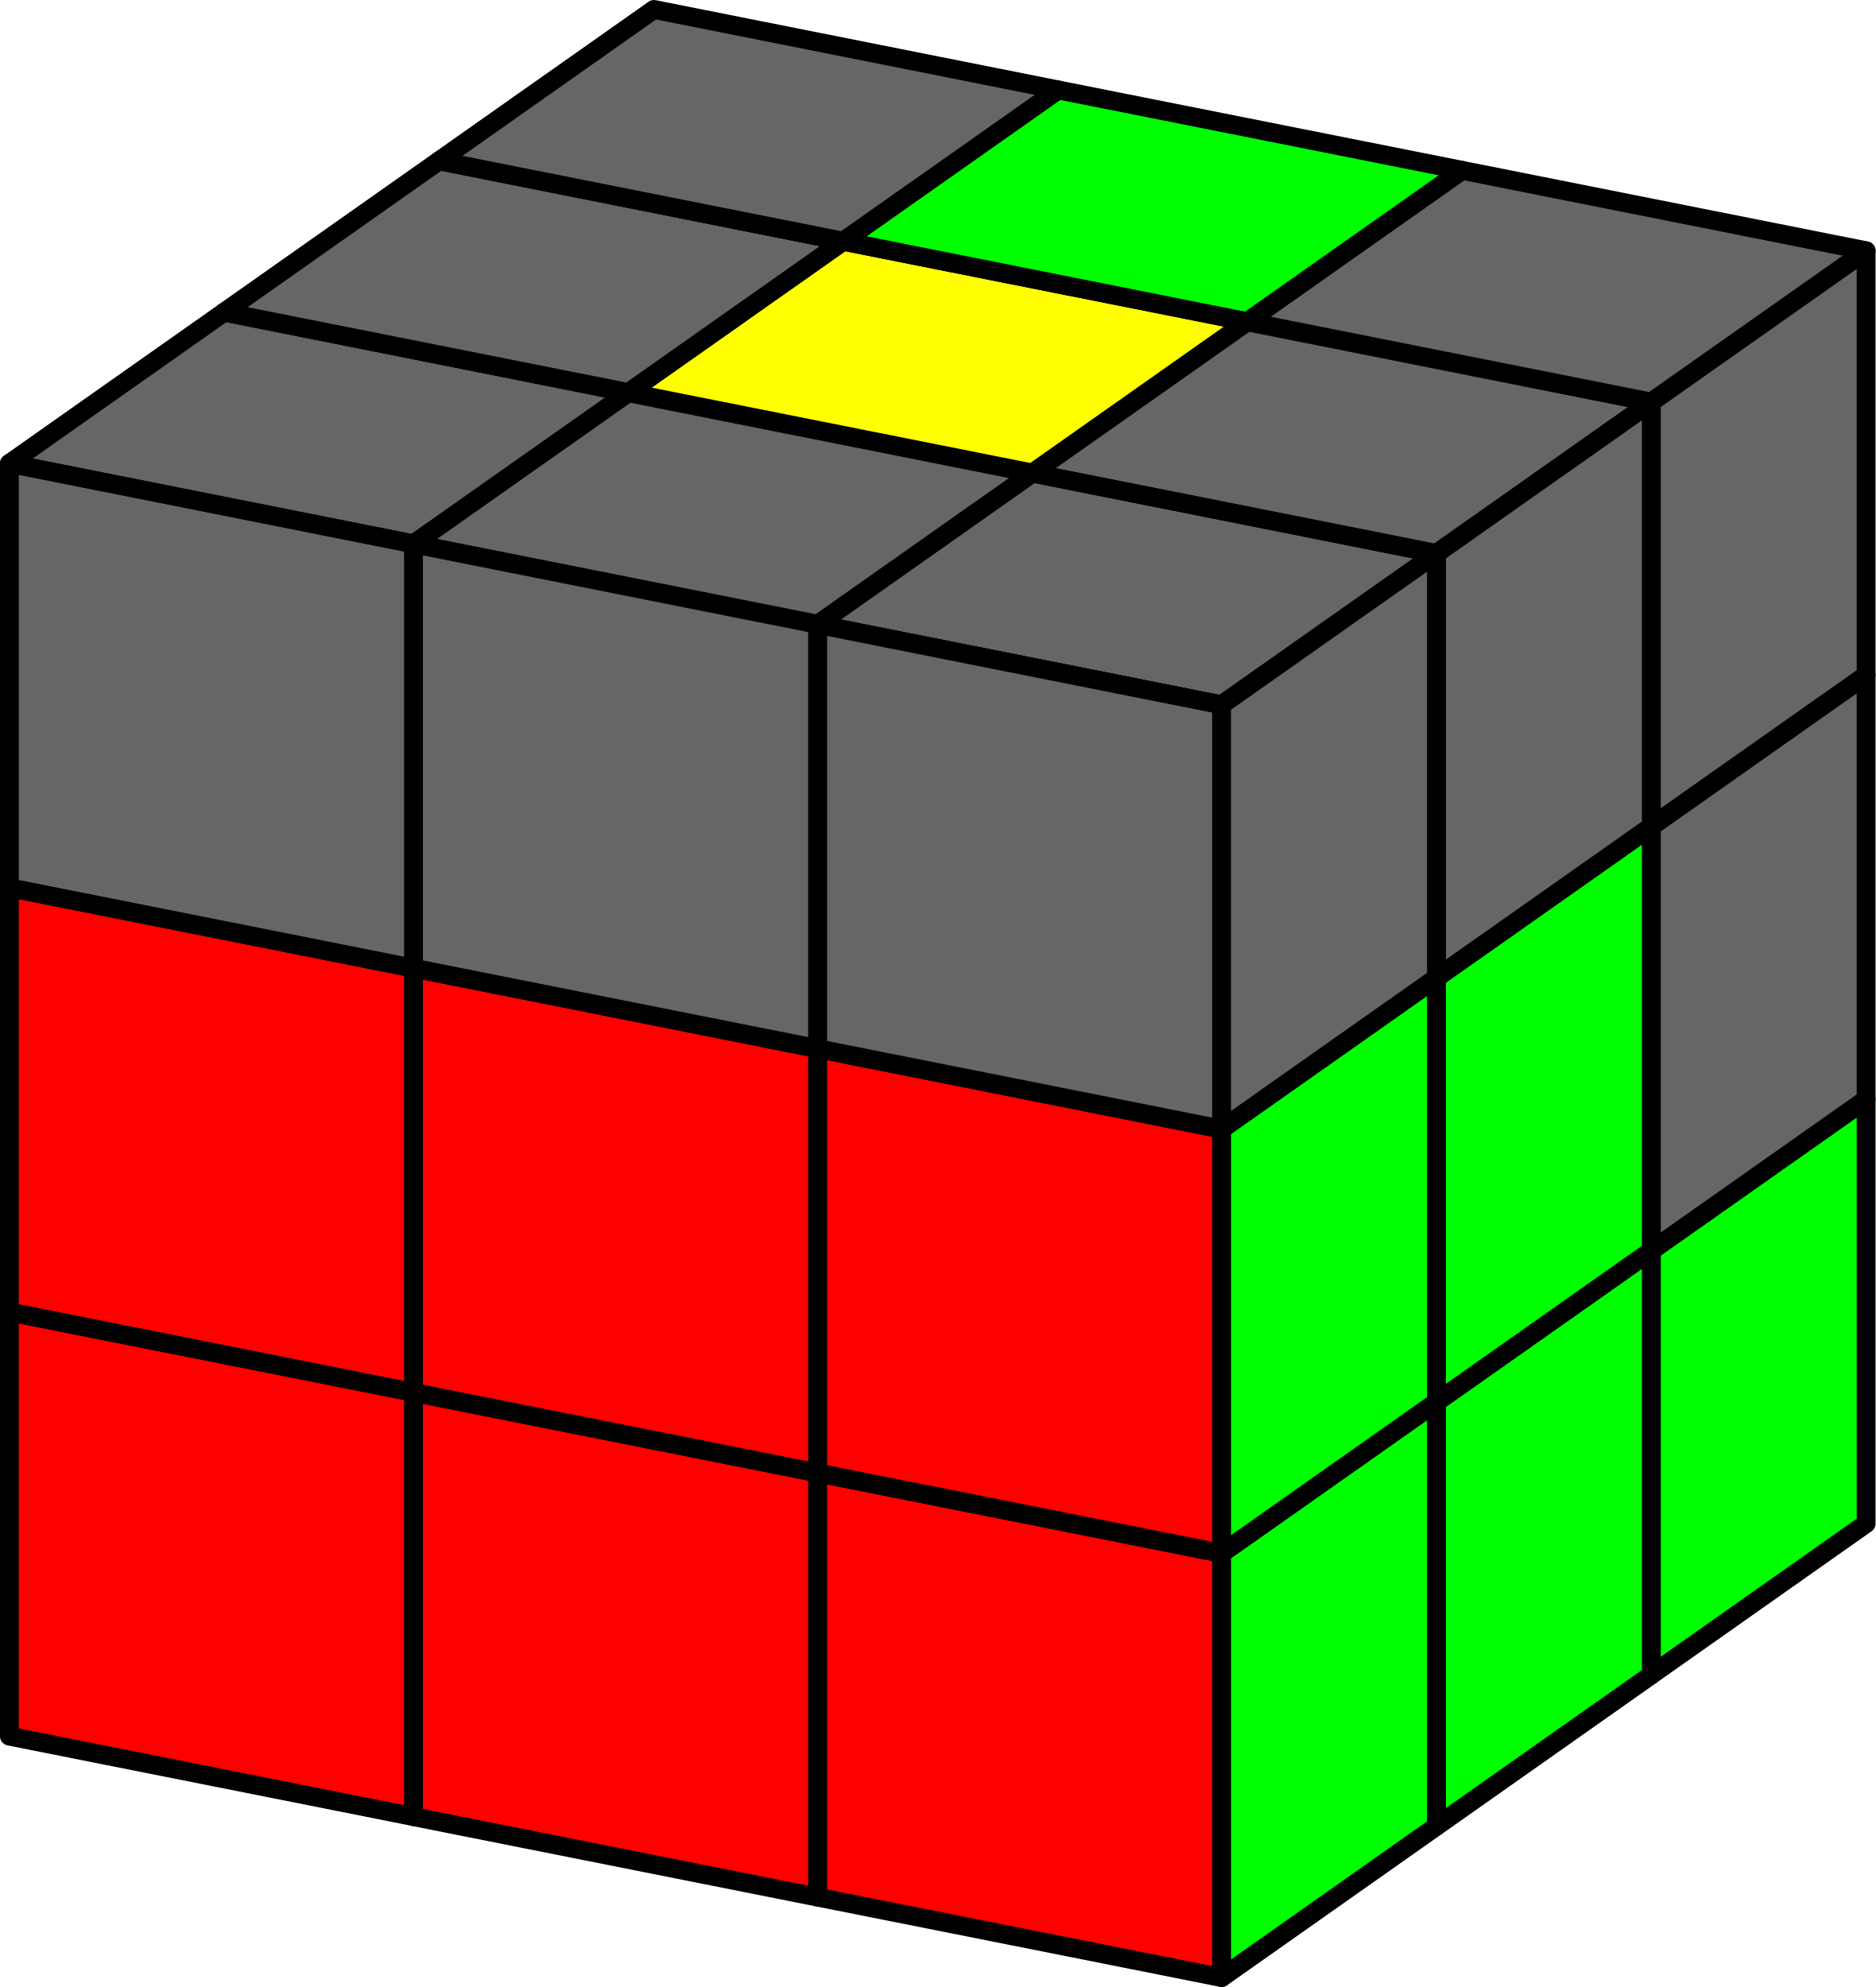
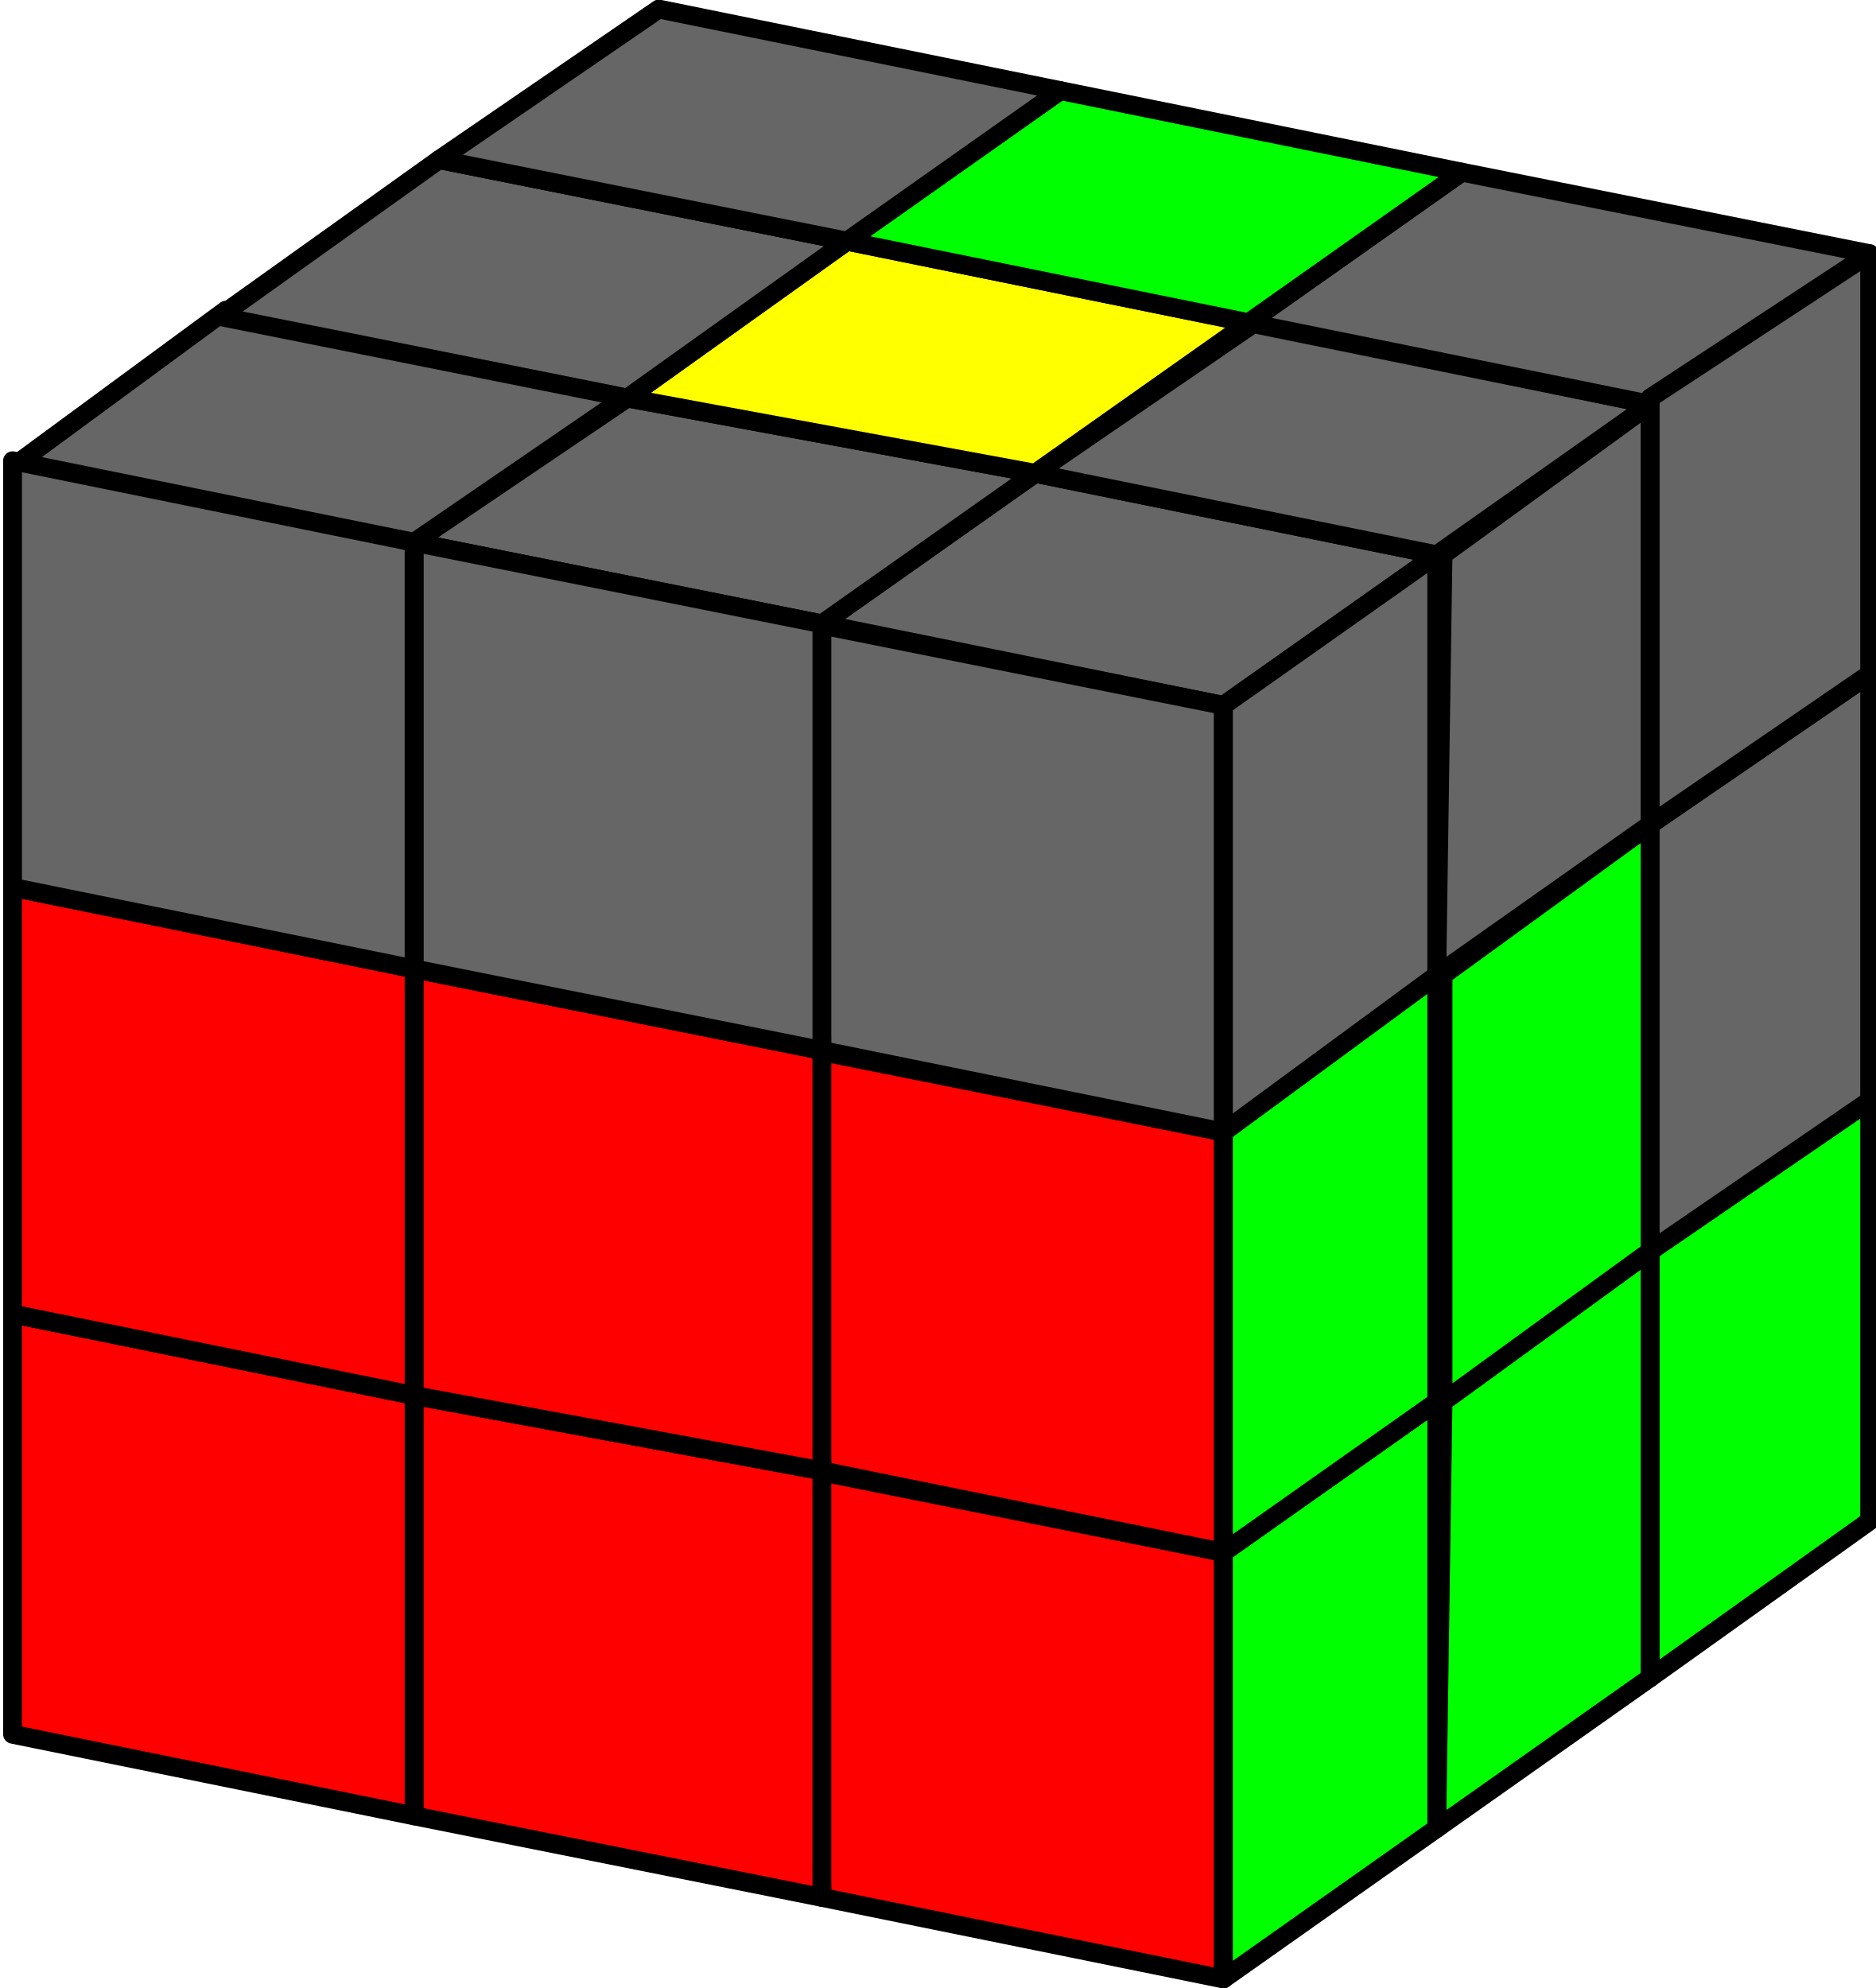
- <svg xmlns="http://www.w3.org/2000/svg" width="59.726mm" height="63.284mm" viewBox="0 0 29.863 31.642" version="1.1" id="svg5">
-   <defs id="defs2">
-     </defs>
-   <g id="layer1" transform="translate(-80.0524,-115.6786)">
-     <path style="fill:#666666;fill-opacity:1;stroke:#000000;stroke-width:0.3;stroke-linejoin:round;paint-order:fill markers stroke" id="U9" width="9.604" height="8.571" x="74.031" y="118.384" d="m 96.49,123.212 6.434,1.281 -3.421,2.41 -6.434,-1.281 z" />
-     <path style="fill:#666666;fill-opacity:1;stroke:#000000;stroke-width:0.3;stroke-linejoin:round;paint-order:fill markers stroke" id="U8" width="9.604" height="8.571" x="66.815" y="117.068" d="m 90.057,121.93 6.434,1.281 -3.421,2.41 -6.434,-1.281 z" />
-     <path style="fill:#666666;fill-opacity:1;stroke:#000000;stroke-width:0.3;stroke-linejoin:round;paint-order:fill markers stroke" id="U7" width="9.604" height="8.571" x="61.135" y="115.674" d="m 83.623,120.649 6.434,1.281 -3.421,2.41 -6.434,-1.281 z" />
-     <path style="fill:#666666;fill-opacity:1;stroke:#000000;stroke-width:0.3;stroke-linejoin:round;paint-order:fill markers stroke" id="U6" width="9.604" height="8.571" x="77.44" y="116.423" d="m 99.911,120.801 6.434,1.281 -3.421,2.41 -6.434,-1.281 z" />
-     <path style="fill:#ffff00;fill-opacity:1;stroke:#000000;stroke-width:0.3;stroke-linejoin:round;paint-order:fill markers stroke" id="U5" width="9.604" height="8.571" x="70.958" y="114.744" d="m 93.477,119.52 6.434,1.281 -3.421,2.41 -6.434,-1.281 z" />
-     <path style="fill:#666666;fill-opacity:1;stroke:#000000;stroke-width:0.3;stroke-linejoin:round;paint-order:fill markers stroke" id="U4" width="9.604" height="8.571" x="65.666" y="113.143" d="m 87.044,118.239 6.434,1.281 -3.421,2.41 -6.434,-1.281 z" />
-     <path style="fill:#666666;fill-opacity:1;stroke:#000000;stroke-width:0.3;stroke-linejoin:round;paint-order:fill markers stroke" id="U3" width="9.604" height="8.571" x="80.536" y="113.273" d="m 103.332,118.391 6.434,1.281 -3.421,2.41 -6.434,-1.281 z" />
-     <path style="fill:#00ff00;fill-opacity:1;stroke:#000000;stroke-width:0.3;stroke-linejoin:round;paint-order:fill markers stroke" id="U2" width="9.604" height="8.571" x="76.922" y="111.711" d="m 96.898,117.11 6.434,1.281 -3.421,2.41 -6.434,-1.281 z" />
-     <path style="fill:#666666;fill-opacity:1;stroke:#000000;stroke-width:0.3;stroke-linejoin:round;paint-order:fill markers stroke" id="U1" width="9.604" height="8.571" x="70.377" y="109.826" d="m 90.465,115.829 6.434,1.281 -3.421,2.41 -6.434,-1.281 z" />
-     <path style="fill:#ff0000;fill-opacity:1;stroke:#000000;stroke-width:0.3;stroke-linejoin:round;paint-order:fill markers stroke" id="F9" width="9.604" height="8.571" x="70.598" y="136.57" d="m 93.069,139.133 6.434,1.281 0,6.756 -6.434,-1.281 z" />
-     <path style="fill:#ff0000;fill-opacity:1;stroke:#000000;stroke-width:0.3;stroke-linejoin:round;paint-order:fill markers stroke" id="F8" width="9.604" height="8.571" x="59.792" y="135.191" d="m 86.636,137.852 6.434,1.281 v 6.756 l -6.434,-1.281 z" />
-     <path style="fill:#ff0000;fill-opacity:1;stroke:#000000;stroke-width:0.3;stroke-linejoin:round;paint-order:fill markers stroke" id="F7" width="9.604" height="8.571" x="49.532" y="131.733" d="m 80.202,136.57 6.434,1.281 v 6.756 L 80.202,143.326 Z" />
-     <path style="fill:#ff0000;fill-opacity:1;stroke:#000000;stroke-width:0.3;stroke-linejoin:round;paint-order:fill markers stroke" id="F6" width="9.604" height="8.571" x="66.726" y="127.241" d="m 93.069,132.377 6.434,1.281 v 6.756 l -6.434,-1.281 z" />
-     <path style="fill:#ff0000;fill-opacity:1;stroke:#000000;stroke-width:0.3;stroke-linejoin:round;paint-order:fill markers stroke" id="F5" width="9.604" height="8.571" x="54.695" y="124.401" d="m 86.636,131.096 6.434,1.281 v 6.756 l -6.434,-1.281 z" />
-     <path style="fill:#ff0000;fill-opacity:1;stroke:#000000;stroke-width:0.3;stroke-linejoin:round;paint-order:fill markers stroke" id="F4" width="9.604" height="8.571" x="47.053" y="122.947" d="m 80.202,129.814 6.434,1.281 -1e-6,6.756 -6.434,-1.281 z" />
-     <path style="fill:#666666;fill-opacity:1;stroke:#000000;stroke-width:0.3;stroke-linejoin:round;paint-order:fill markers stroke" id="F3" width="9.604" height="8.571" x="62.75" y="117.216" d="m 93.069,125.622 6.434,1.281 v 6.756 l -6.434,-1.281 z" />
-     <path style="fill:#666666;fill-opacity:1;stroke:#000000;stroke-width:0.3;stroke-linejoin:round;paint-order:fill markers stroke" id="F2" width="9.604" height="8.571" x="54.643" y="118.61" d="m 86.636,124.34 6.434,1.281 0,6.756 -6.434,-1.281 z" />
-     <path style="fill:#666666;fill-opacity:1;stroke:#000000;stroke-width:0.3;stroke-linejoin:round;paint-order:fill markers stroke" id="F1" width="9.604" height="8.571" x="46.847" y="116.39" d="m 80.202,123.059 6.434,1.281 1e-6,6.756 -6.434,-1.281 z" />
-     <path style="fill:#00ff00;fill-opacity:1;stroke:#000000;stroke-width:0.3;stroke-linejoin:round;paint-order:fill markers stroke" id="R9" width="9.604" height="8.571" x="90.307" y="125.742" d="m 106.344,135.595 3.421,-2.41 v 6.756 l -3.421,2.41 z" />
-     <path style="fill:#00ff00;fill-opacity:1;stroke:#000000;stroke-width:0.3;stroke-linejoin:round;paint-order:fill markers stroke" id="R8" width="9.604" height="8.571" x="83.465" y="132.377" d="m 102.924,138.005 3.421,-2.41 0,6.756 -3.421,2.41 z" />
-     <path style="fill:#00ff00;fill-opacity:1;stroke:#000000;stroke-width:0.3;stroke-linejoin:round;paint-order:fill markers stroke" id="R7" width="9.604" height="8.571" x="74.019" y="140.916" d="m 99.503,140.415 3.421,-2.41 v 6.756 l -3.421,2.41 z" />
-     <path style="fill:#666666;fill-opacity:1;stroke:#000000;stroke-width:0.3;stroke-linejoin:round;paint-order:fill markers stroke" id="R6" width="9.604" height="8.571" x="83.465" y="117.05" d="m 106.344,128.839 3.421,-2.41 v 6.756 l -3.421,2.41 z" />
-     <path style="fill:#00ff00;fill-opacity:1;stroke:#000000;stroke-width:0.3;stroke-linejoin:round;paint-order:fill markers stroke" id="R5" width="9.604" height="8.571" x="77.44" y="123.179" d="m 102.924,131.249 3.421,-2.41 v 6.756 l -3.421,2.41 z" />
-     <path style="fill:#00ff00;fill-opacity:1;stroke:#000000;stroke-width:0.3;stroke-linejoin:round;paint-order:fill markers stroke" id="path1985" width="9.604" height="8.571" x="68.972" y="132.37" d="m 99.503,133.659 3.421,-2.41 v 6.756 l -3.421,2.41 z" />
-     <path style="fill:#666666;fill-opacity:1;stroke:#000000;stroke-width:0.3;stroke-linejoin:round;paint-order:fill markers stroke" id="R3" width="9.604" height="8.571" x="80.861" y="107.257" d="m 106.344,122.083 3.421,-2.41 v 6.756 l -3.421,2.41 z" />
-     <path style="fill:#666666;fill-opacity:1;stroke:#000000;stroke-width:0.3;stroke-linejoin:round;paint-order:fill markers stroke" id="R2" width="9.604" height="8.571" x="74.019" y="112.077" d="m 102.924,124.493 3.421,-2.41 0,6.756 -3.421,2.41 z" />
-     <path style="fill:#666666;fill-opacity:1;stroke:#000000;stroke-width:0.3;stroke-linejoin:round;paint-order:fill markers stroke" id="R1" width="9.604" height="8.571" x="65.241" y="119.306" d="m 99.503,126.903 3.421,-2.41 v 6.756 l -3.421,2.41 z" />
+ <svg xmlns="http://www.w3.org/2000/svg" width="225.7" height="239.2" viewBox="0 0 29.9 31.6">
+   <g stroke="#000000" stroke-linejoin="round" stroke-width="0.3" paint-order="fill markers stroke">
+     <path fill="#666666" d="m96.5 123.2 6.4 1.3-3.4 2.4-6.4-1.3z" transform="translate(-80 -115.7)" />
+     <path fill="#666666" d="m90 122 6.5 1.2-3.4 2.4-6.5-1.3z" transform="translate(-80 -115.7)" />
+     <path fill="#666666" d="m83.6 120.6 6.5 1.3-3.5 2.4-6.4-1.2z" transform="translate(-80 -115.7)" />
+     <path fill="#666666" d="m100 120.8 6.3 1.3-3.4 2.4-6.4-1.3z" transform="translate(-80 -115.7)" />
+     <path fill="#ffff00" d="m93.5 119.5 6.4 1.3-3.4 2.4L90 122z" transform="translate(-80 -115.7)" />
+     <path fill="#666666" d="m87 118.2 6.5 1.3L90 122l-6.5-1.3z" transform="translate(-80 -115.7)" />
+     <path fill="#666666" d="m103.3 118.4 6.5 1.3-3.5 2.4-6.4-1.3z" transform="translate(-80 -115.7)" />
+     <path fill="#00ff00" d="m96.9 117.1 6.4 1.3-3.4 2.4-6.4-1.3z" transform="translate(-80 -115.7)" />
+     <path fill="#666666" d="m90.5 115.8 6.4 1.3-3.4 2.4-6.5-1.3z" transform="translate(-80 -115.7)" />
+     <path fill="#ff0000" d="m93 139.1 6.5 1.3v6.8l-6.4-1.3z" transform="translate(-80 -115.7)" />
+     <path fill="#ff0000" d="m86.6 137.9 6.5 1.2v6.8l-6.5-1.3z" transform="translate(-80 -115.7)" />
+     <path fill="#ff0000" d="m80.2 136.6 6.4 1.3v6.7l-6.4-1.3Z" transform="translate(-80 -115.7)" />
+     <path fill="#ff0000" d="m93 132.4 6.5 1.3v6.7l-6.4-1.3z" transform="translate(-80 -115.7)" />
+     <path fill="#ff0000" d="m86.6 131.1 6.5 1.3v6.7l-6.5-1.2z" transform="translate(-80 -115.7)" />
+     <path fill="#ff0000" d="m80.2 129.8 6.4 1.3v6.8l-6.4-1.3z" transform="translate(-80 -115.7)" />
+     <path fill="#666666" d="m93 125.6 6.5 1.3v6.8l-6.4-1.3z" transform="translate(-80 -115.7)" />
+     <path fill="#666666" d="m86.6 124.3 6.5 1.3v6.8l-6.5-1.3z" transform="translate(-80 -115.7)" />
+     <path fill="#666666" d="m80.2 123 6.4 1.3v6.8l-6.4-1.3z" transform="translate(-80 -115.7)" />
+     <path fill="#00ff00" d="m106.3 135.6 3.5-2.4v6.7l-3.5 2.5z" transform="translate(-80 -115.7)" />
+     <path fill="#00ff00" d="m103 138 3.3-2.4v6.8l-3.4 2.4z" transform="translate(-80 -115.7)" />
+     <path fill="#00ff00" d="m99.5 140.4 3.4-2.4v6.8l-3.4 2.4z" transform="translate(-80 -115.7)" />
+     <path fill="#666666" d="m106.3 128.8 3.5-2.4v6.8l-3.5 2.4z" transform="translate(-80 -115.7)" />
+     <path fill="#00ff00" d="m103 131.2 3.3-2.4v6.8L103 138z" transform="translate(-80 -115.7)" />
+     <path fill="#00ff00" d="m99.5 133.7 3.4-2.5v6.8l-3.4 2.4z" transform="translate(-80 -115.7)" />
+     <path fill="#666666" d="m106.3 122 3.5-2.3v6.7l-3.5 2.4z" transform="translate(-80 -115.7)" />
+     <path fill="#666666" d="m103 124.5 3.3-2.4v6.7l-3.4 2.4z" transform="translate(-80 -115.7)" />
+     <path fill="#666666" d="m99.5 126.9 3.4-2.4v6.7l-3.4 2.5z" transform="translate(-80 -115.7)" />
  </g>
</svg>
